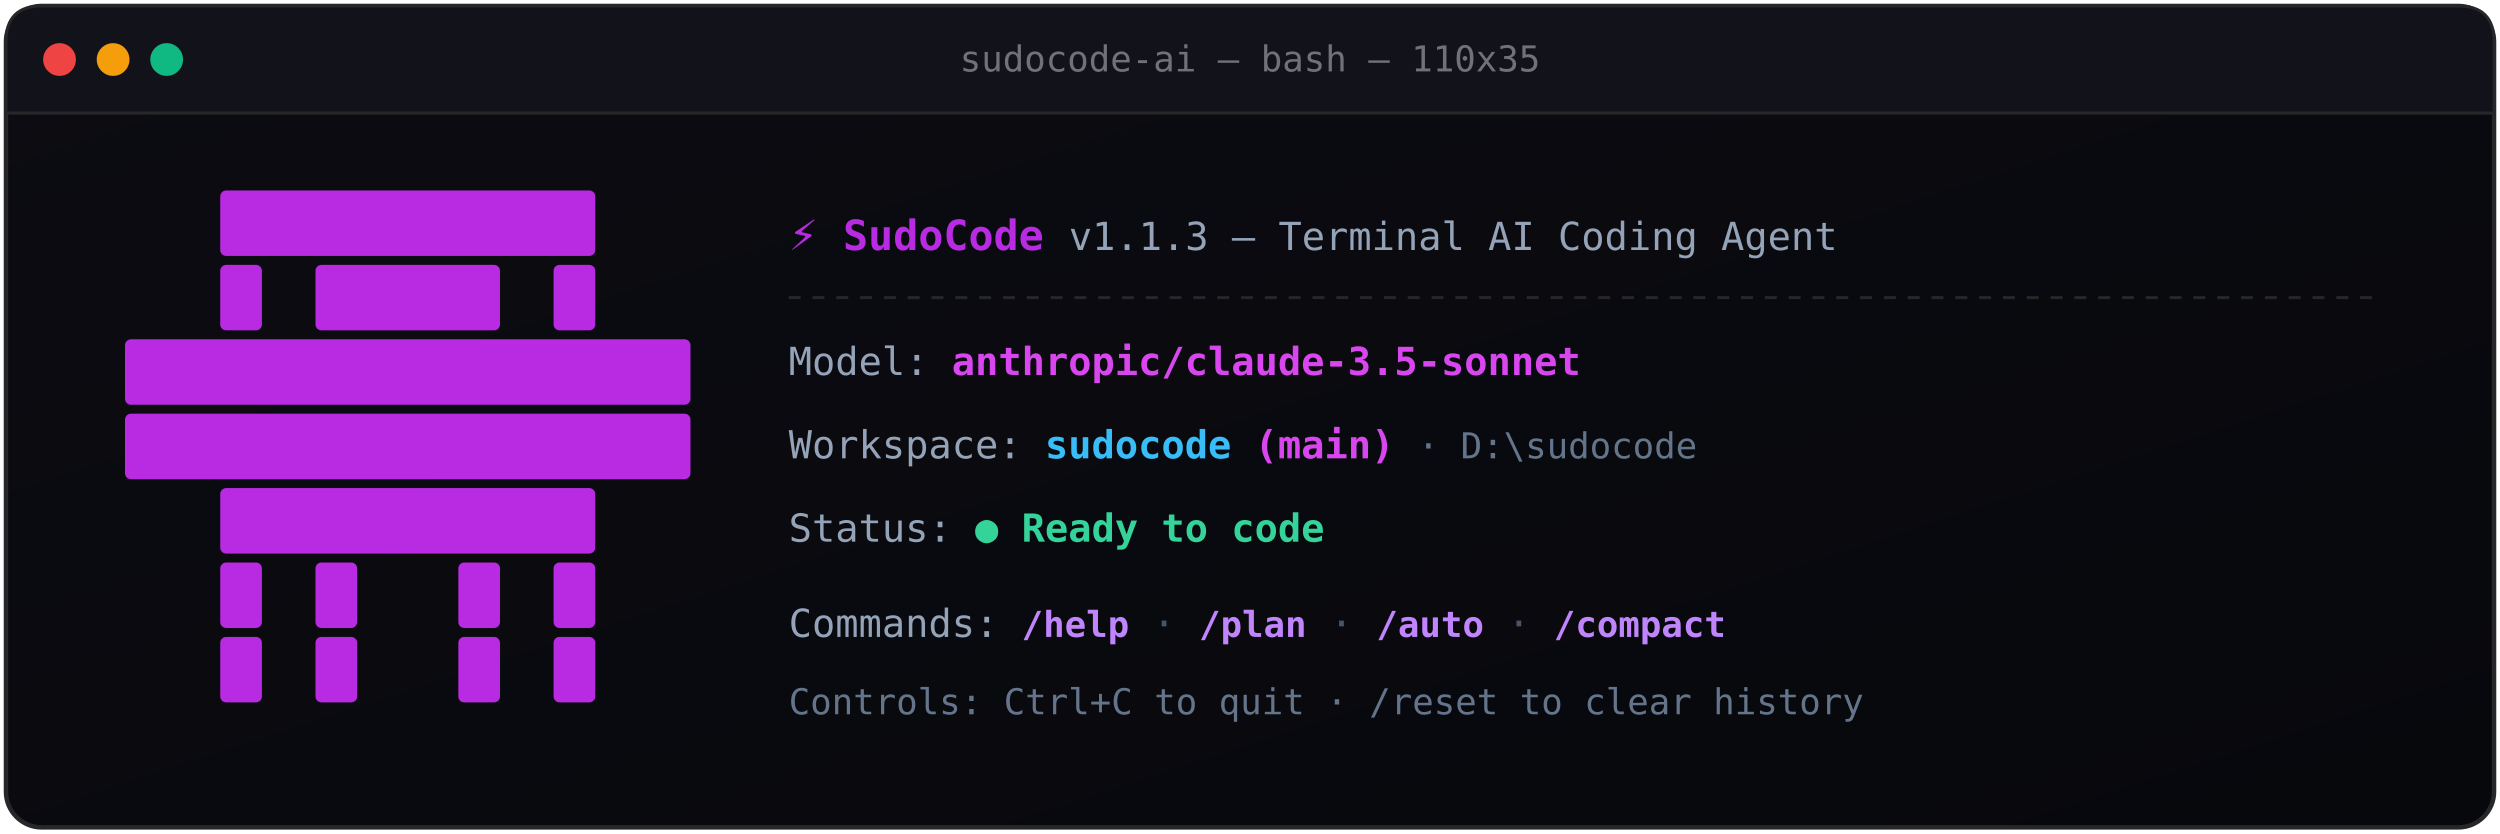
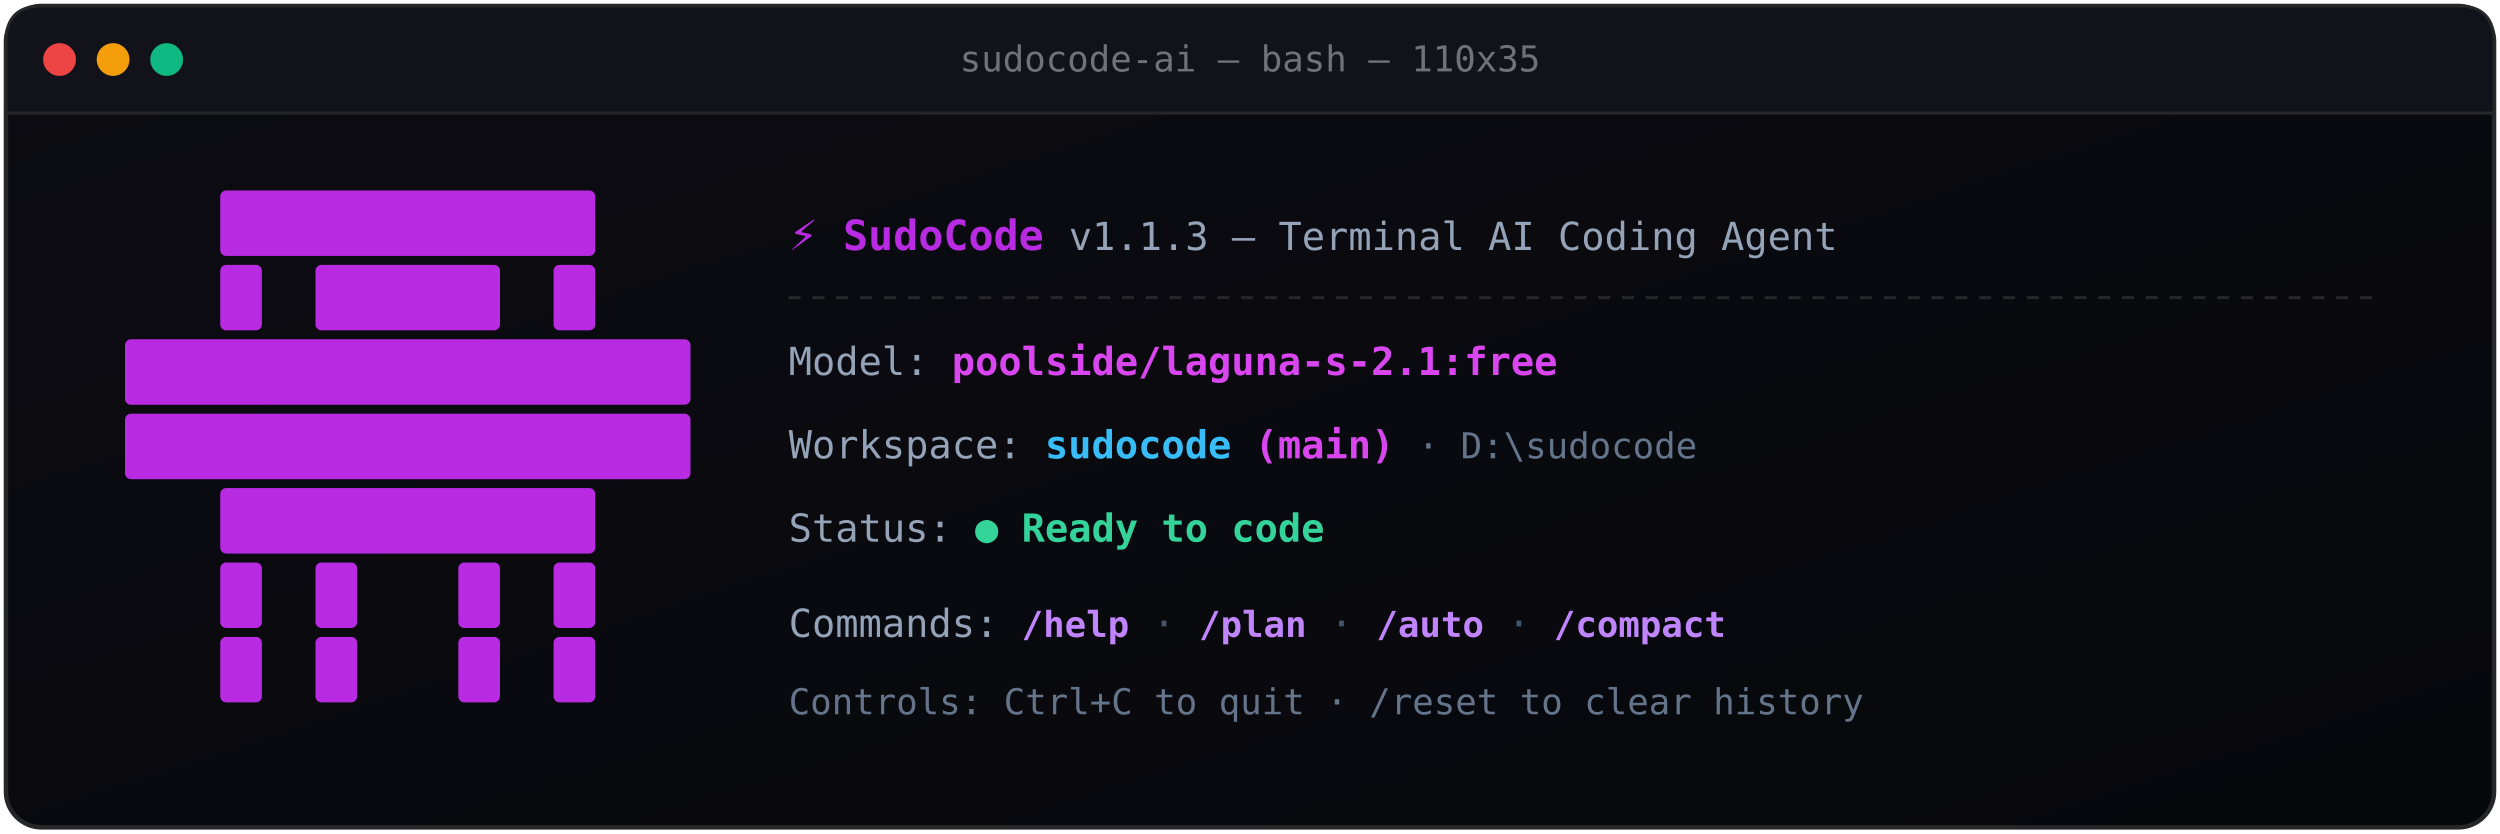
<svg xmlns="http://www.w3.org/2000/svg" viewBox="0 0 840 280" width="100%" height="280">
  <defs>
    <linearGradient id="cardGrad" x1="0%" y1="0%" x2="100%" y2="100%">
      <stop offset="0%" stop-color="#0c0c12" />
      <stop offset="100%" stop-color="#07080c" />
    </linearGradient>
    <filter id="purpleGlow" x="-20%" y="-20%" width="140%" height="140%">
      <feGaussianBlur stdDeviation="8" result="blur" />
      <feComposite in="SourceGraphic" in2="blur" operator="over" />
    </filter>
  </defs>
  <style>
    .mono { font-family: 'Geist Mono', 'Cascadia Code', 'JetBrains Mono', 'Fira Code', Menlo, monospace; }
    .title { font-weight: 700; font-size: 14px; fill: #b82be2; }
    .ver { font-weight: 500; font-size: 13px; fill: #94a3b8; }
    .rule { stroke: #27272a; stroke-width: 1; stroke-dasharray: 4,4; }
    .label { font-size: 13px; fill: #94a3b8; }
    .val-coral { font-size: 13px; fill: #d946ef; font-weight: 600; }
    .val-cyan { font-size: 13px; fill: #38bdf8; font-weight: 600; }
    .val-green { font-size: 13px; fill: #34d399; font-weight: 600; }
    .val-dim { font-size: 12px; fill: #64748b; }
    .cmd { font-size: 12px; fill: #c084fc; font-weight: 600; }
    .pixel { fill: #b82be2; }
  </style>
  <rect x="2" y="2" width="836" height="276" rx="12" fill="url(#cardGrad)" stroke="#27272a" stroke-width="1.5" />
  <path d="M 2 14 Q 2 2 14 2 L 826 2 Q 838 2 838 14 L 838 38 L 2 38 Z" fill="#12131a" stroke="#27272a" stroke-width="1" />
  <circle cx="20" cy="20" r="5.5" fill="#ef4444" />
  <circle cx="38" cy="20" r="5.5" fill="#f59e0b" />
  <circle cx="56" cy="20" r="5.5" fill="#10b981" />
  <text x="420" y="24" text-anchor="middle" class="mono" font-size="12" fill="#71717a">sudocode-ai — bash — 110x35</text>
  <g transform="translate(42, 64)">
    <rect x="32" y="0" width="126" height="22" rx="2" class="pixel" />
    <rect x="32" y="25" width="14" height="22" rx="2" class="pixel" />
    <rect x="64" y="25" width="62" height="22" rx="2" class="pixel" />
    <rect x="144" y="25" width="14" height="22" rx="2" class="pixel" />
    <rect x="0" y="50" width="190" height="22" rx="2" class="pixel" />
    <rect x="0" y="75" width="190" height="22" rx="2" class="pixel" />
    <rect x="32" y="100" width="126" height="22" rx="2" class="pixel" />
    <rect x="32" y="125" width="14" height="22" rx="2" class="pixel" />
    <rect x="64" y="125" width="14" height="22" rx="2" class="pixel" />
    <rect x="112" y="125" width="14" height="22" rx="2" class="pixel" />
    <rect x="144" y="125" width="14" height="22" rx="2" class="pixel" />
    <rect x="32" y="150" width="14" height="22" rx="2" class="pixel" />
    <rect x="64" y="150" width="14" height="22" rx="2" class="pixel" />
    <rect x="112" y="150" width="14" height="22" rx="2" class="pixel" />
    <rect x="144" y="150" width="14" height="22" rx="2" class="pixel" />
  </g>
  <g transform="translate(265, 68)" class="mono">
    <text x="0" y="16" class="title">⚡ SudoCode <tspan class="ver">v1.1.3 — Terminal AI Coding Agent</tspan>
    </text>
    <line x1="0" y1="32" x2="535" y2="32" class="rule" />
-     <text x="0" y="58" class="label">Model:     <tspan class="val-coral">anthropic/claude-3.5-sonnet</tspan>
+     <text x="0" y="58" class="label">Model:     <tspan class="val-coral">poolside/laguna-s-2.1:free</tspan>
    </text>
    <text x="0" y="86" class="label">Workspace: <tspan class="val-cyan">sudocode</tspan>
      <tspan class="val-coral">(main)</tspan>
      <tspan class="val-dim">· D:\sudocode</tspan>
    </text>
    <text x="0" y="114" class="label">Status:    <tspan class="val-green">● Ready to code</tspan>
    </text>
    <text x="0" y="146" class="label">Commands:  <tspan class="cmd">/help</tspan>
      <tspan fill="#475569">·</tspan>
      <tspan class="cmd">/plan</tspan>
      <tspan fill="#475569">·</tspan>
      <tspan class="cmd">/auto</tspan>
      <tspan fill="#475569">·</tspan>
      <tspan class="cmd">/compact</tspan>
    </text>
    <text x="0" y="172" class="val-dim">Controls:  Ctrl+C to quit · /reset to clear history</text>
  </g>
</svg>
